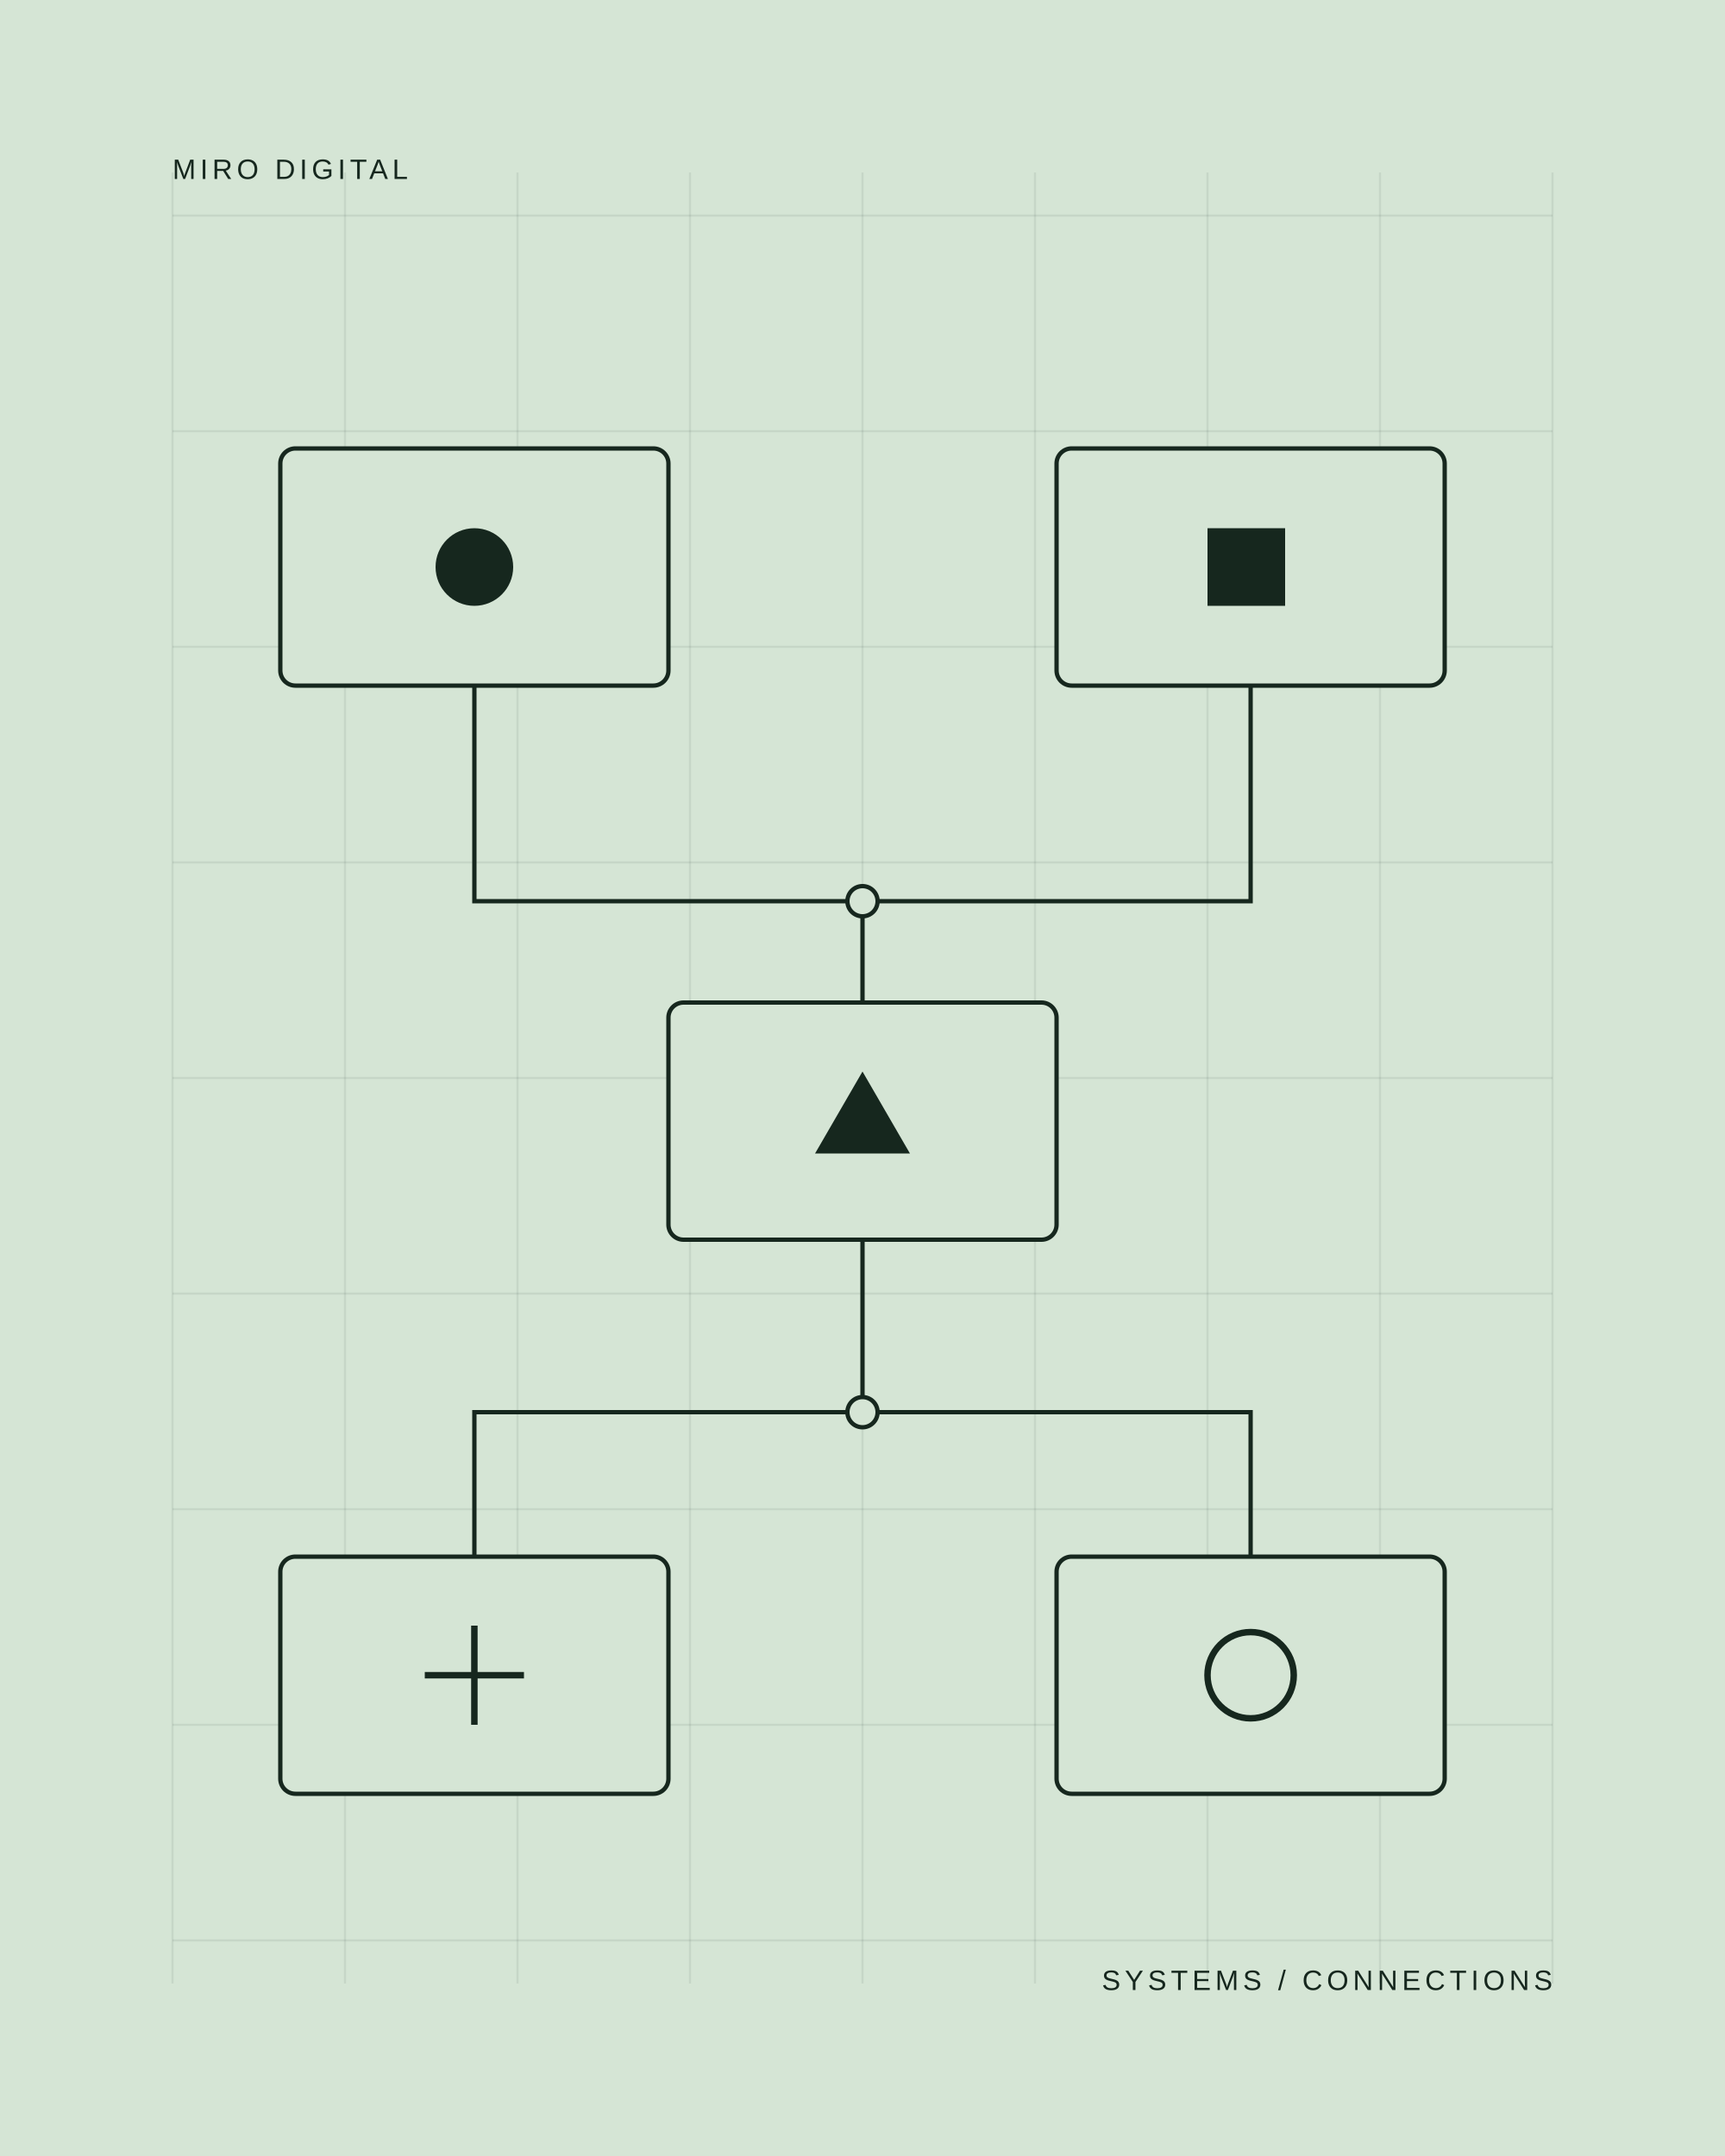
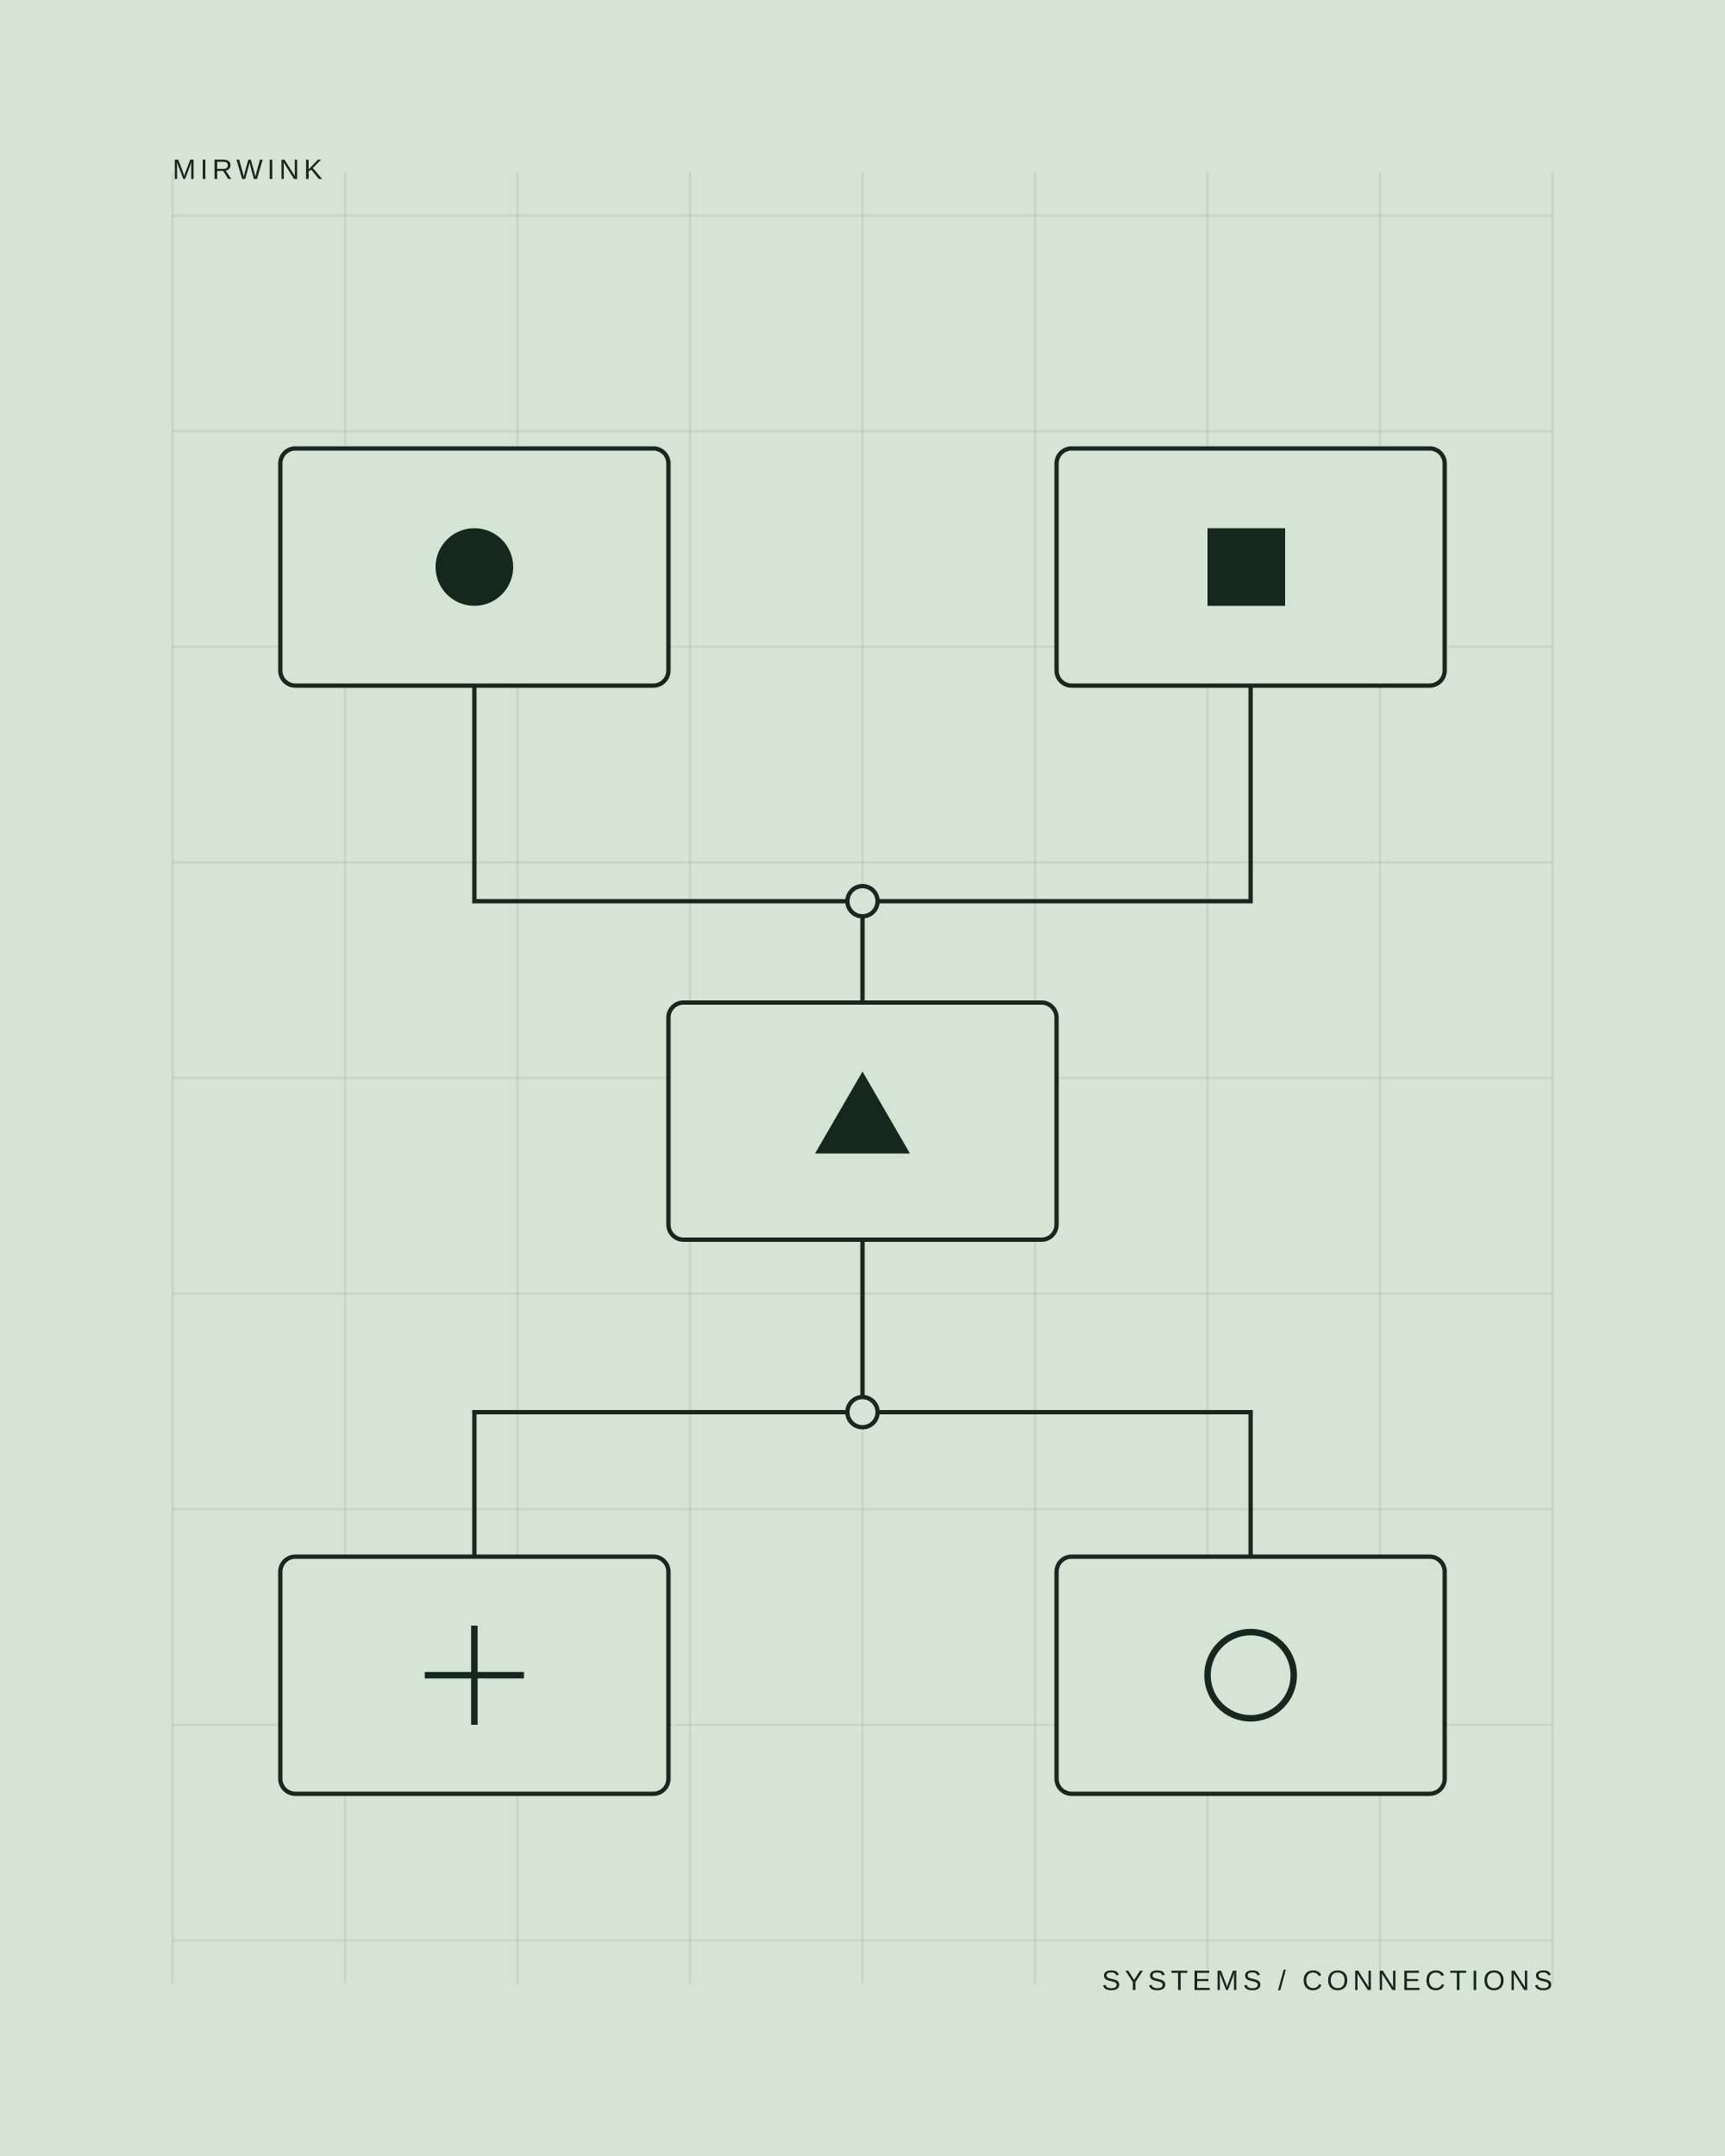
<svg xmlns="http://www.w3.org/2000/svg" width="800" height="1000" viewBox="0 0 800 1000" role="img" aria-labelledby="title desc">
  <rect width="800" height="1000" fill="#d5e5d5" />
  <g stroke="#16271e" stroke-opacity=".075" fill="none">
    <path d="M80 80V920" />
    <path d="M80 100H720" />
    <path d="M160 80V920" />
    <path d="M80 200H720" />
    <path d="M240 80V920" />
    <path d="M80 300H720" />
    <path d="M320 80V920" />
    <path d="M80 400H720" />
    <path d="M400 80V920" />
    <path d="M80 500H720" />
    <path d="M480 80V920" />
    <path d="M80 600H720" />
    <path d="M560 80V920" />
    <path d="M80 700H720" />
    <path d="M640 80V920" />
    <path d="M80 800H720" />
    <path d="M720 80V920" />
    <path d="M80 900H720" />
  </g>
  <g fill="#d5e5d5" stroke="#16271e" stroke-width="2">
    <rect x="130" y="208" width="180" height="110" rx="7" />
    <rect x="490" y="208" width="180" height="110" rx="7" />
    <rect x="310" y="465" width="180" height="110" rx="7" />
    <rect x="130" y="722" width="180" height="110" rx="7" />
    <rect x="490" y="722" width="180" height="110" rx="7" />
  </g>
  <g fill="none" stroke="#16271e" stroke-width="2">
    <path d="M220 318v100h180v47M580 318v100H400M400 575v80H220v67M400 655h180v67" />
    <circle cx="400" cy="418" r="7" fill="#d5e5d5" />
    <circle cx="400" cy="655" r="7" fill="#d5e5d5" />
  </g>
  <g fill="#16271e">
    <circle cx="220" cy="263" r="18" />
    <rect x="560" y="245" width="36" height="36" />
    <path d="m400 497 22 38h-44Z" />
    <path d="M197 777h46M220 754v46" stroke="#16271e" stroke-width="3" />
    <circle cx="580" cy="777" r="20" fill="none" stroke="#16271e" stroke-width="3" />
  </g>
  <g fill="#16271e" font-family="Arial,Helvetica,sans-serif" font-size="13" letter-spacing="2">
-     <text x="80" y="83">MIRO DIGITAL</text>
+     <text x="80" y="83">MIRWINK</text>
    <text x="720" y="923" text-anchor="end">SYSTEMS / CONNECTIONS</text>
  </g>
</svg>
